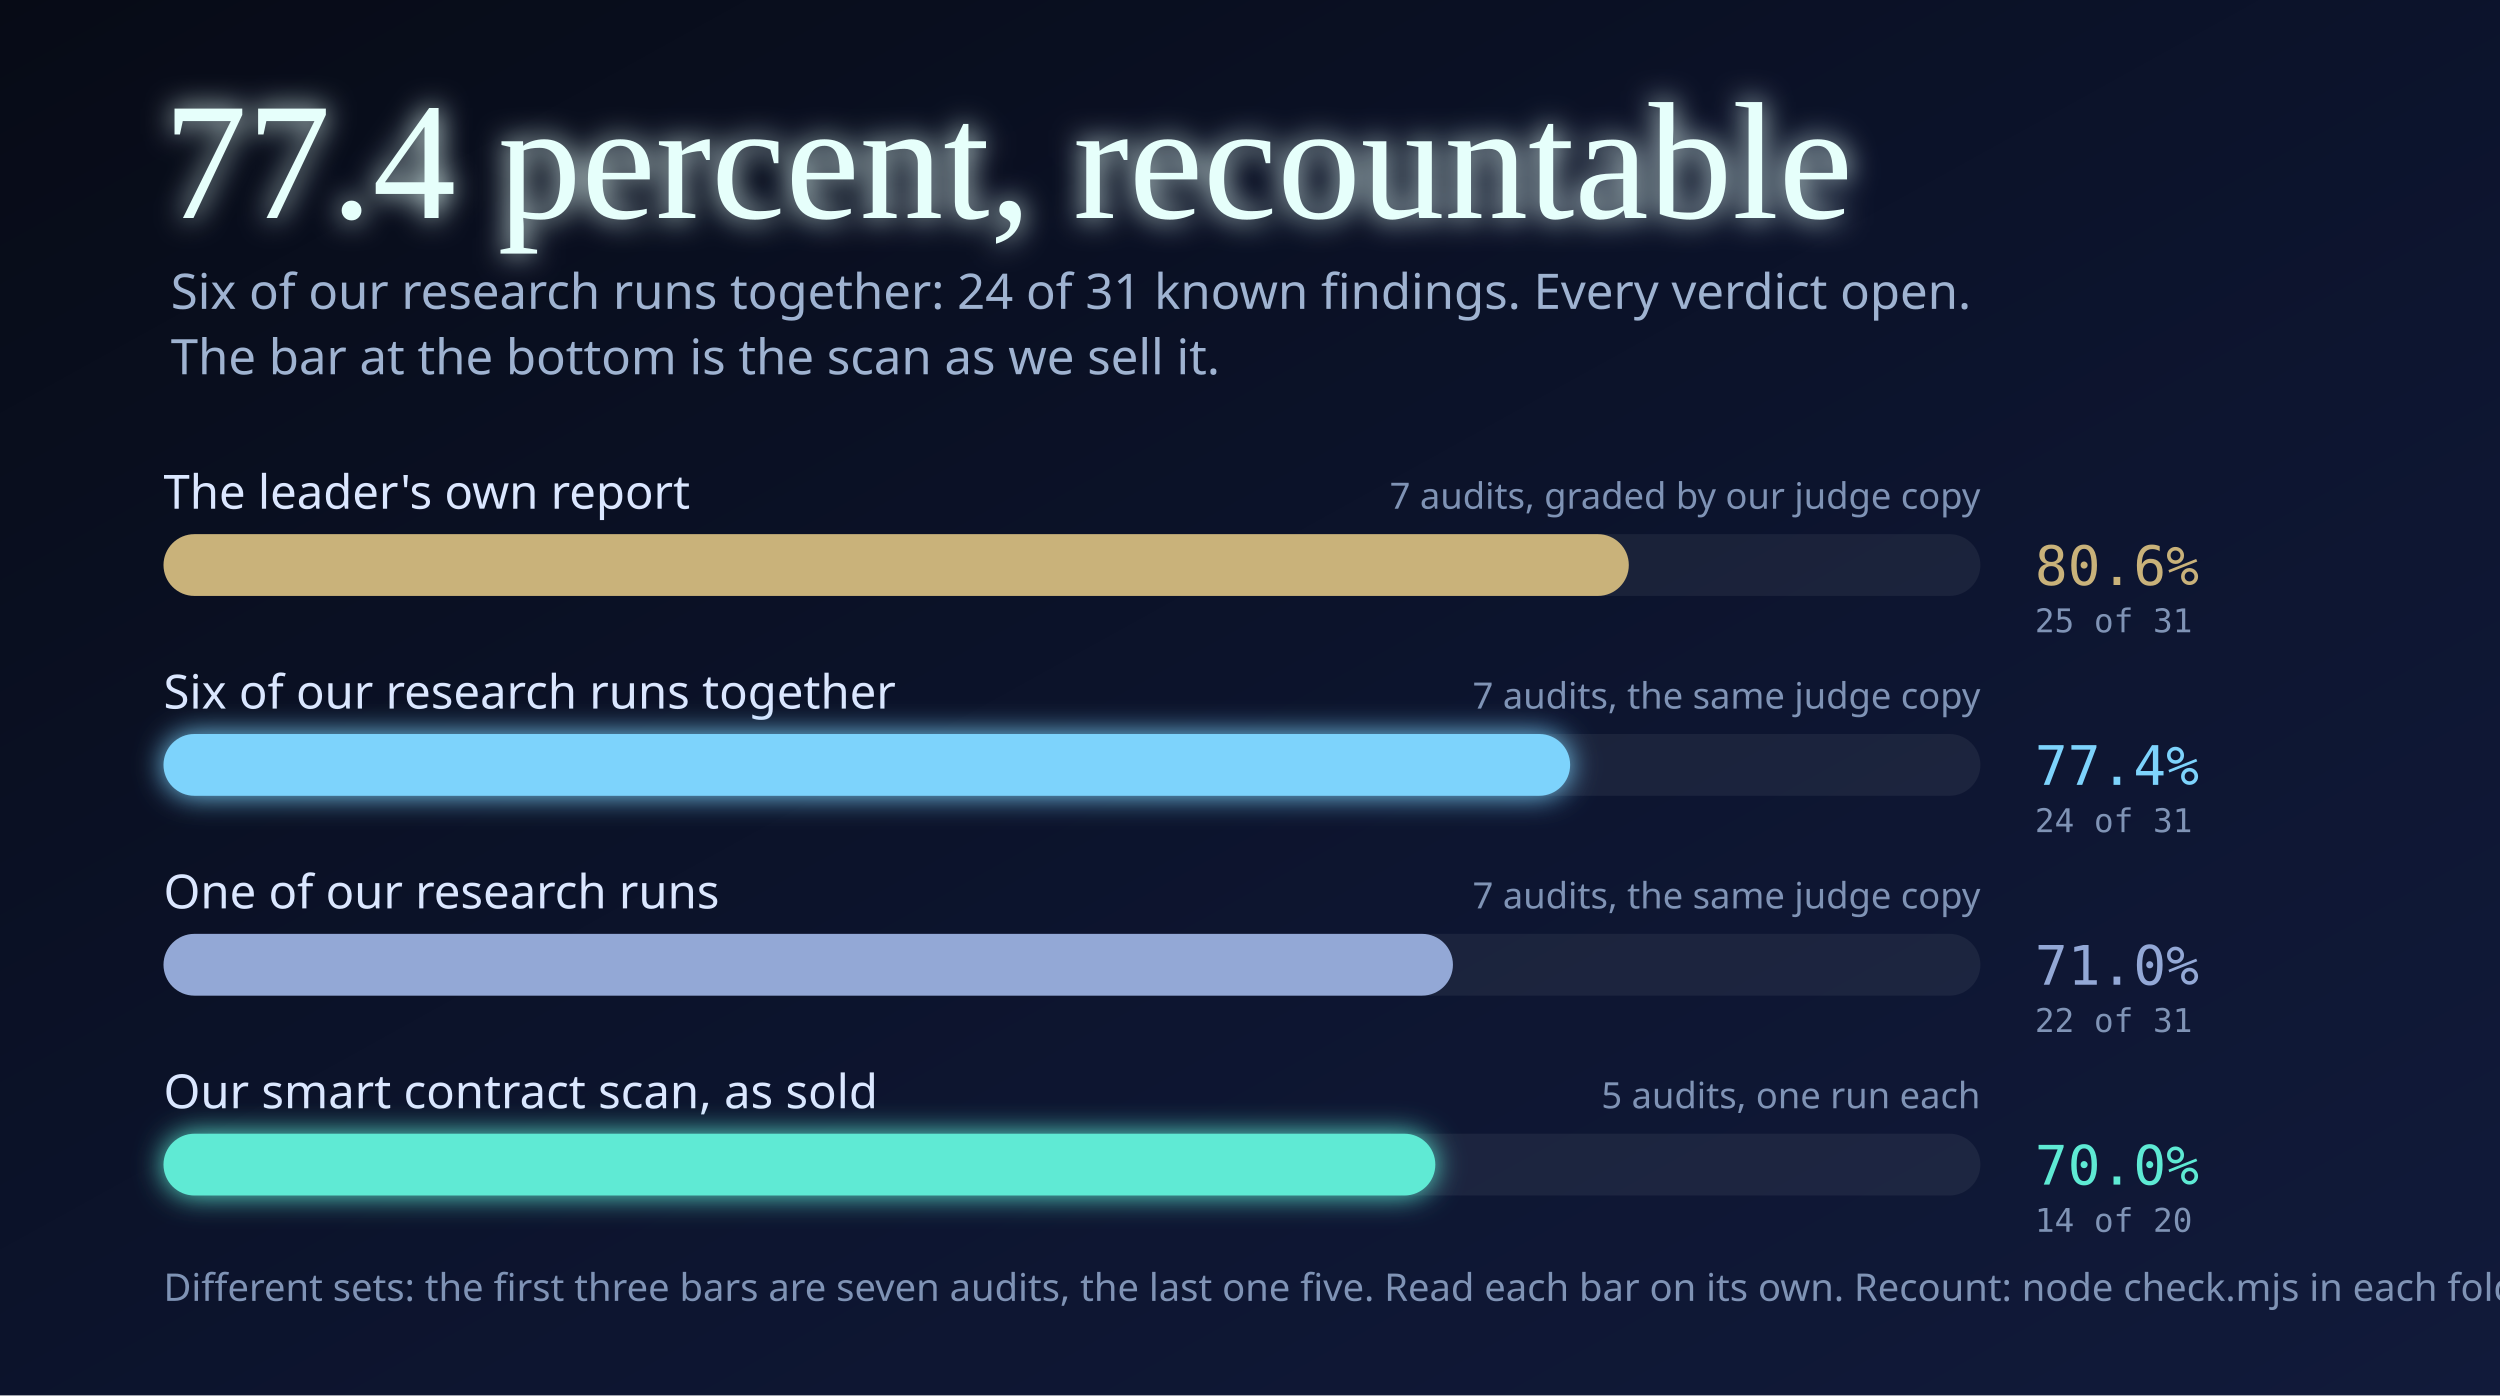
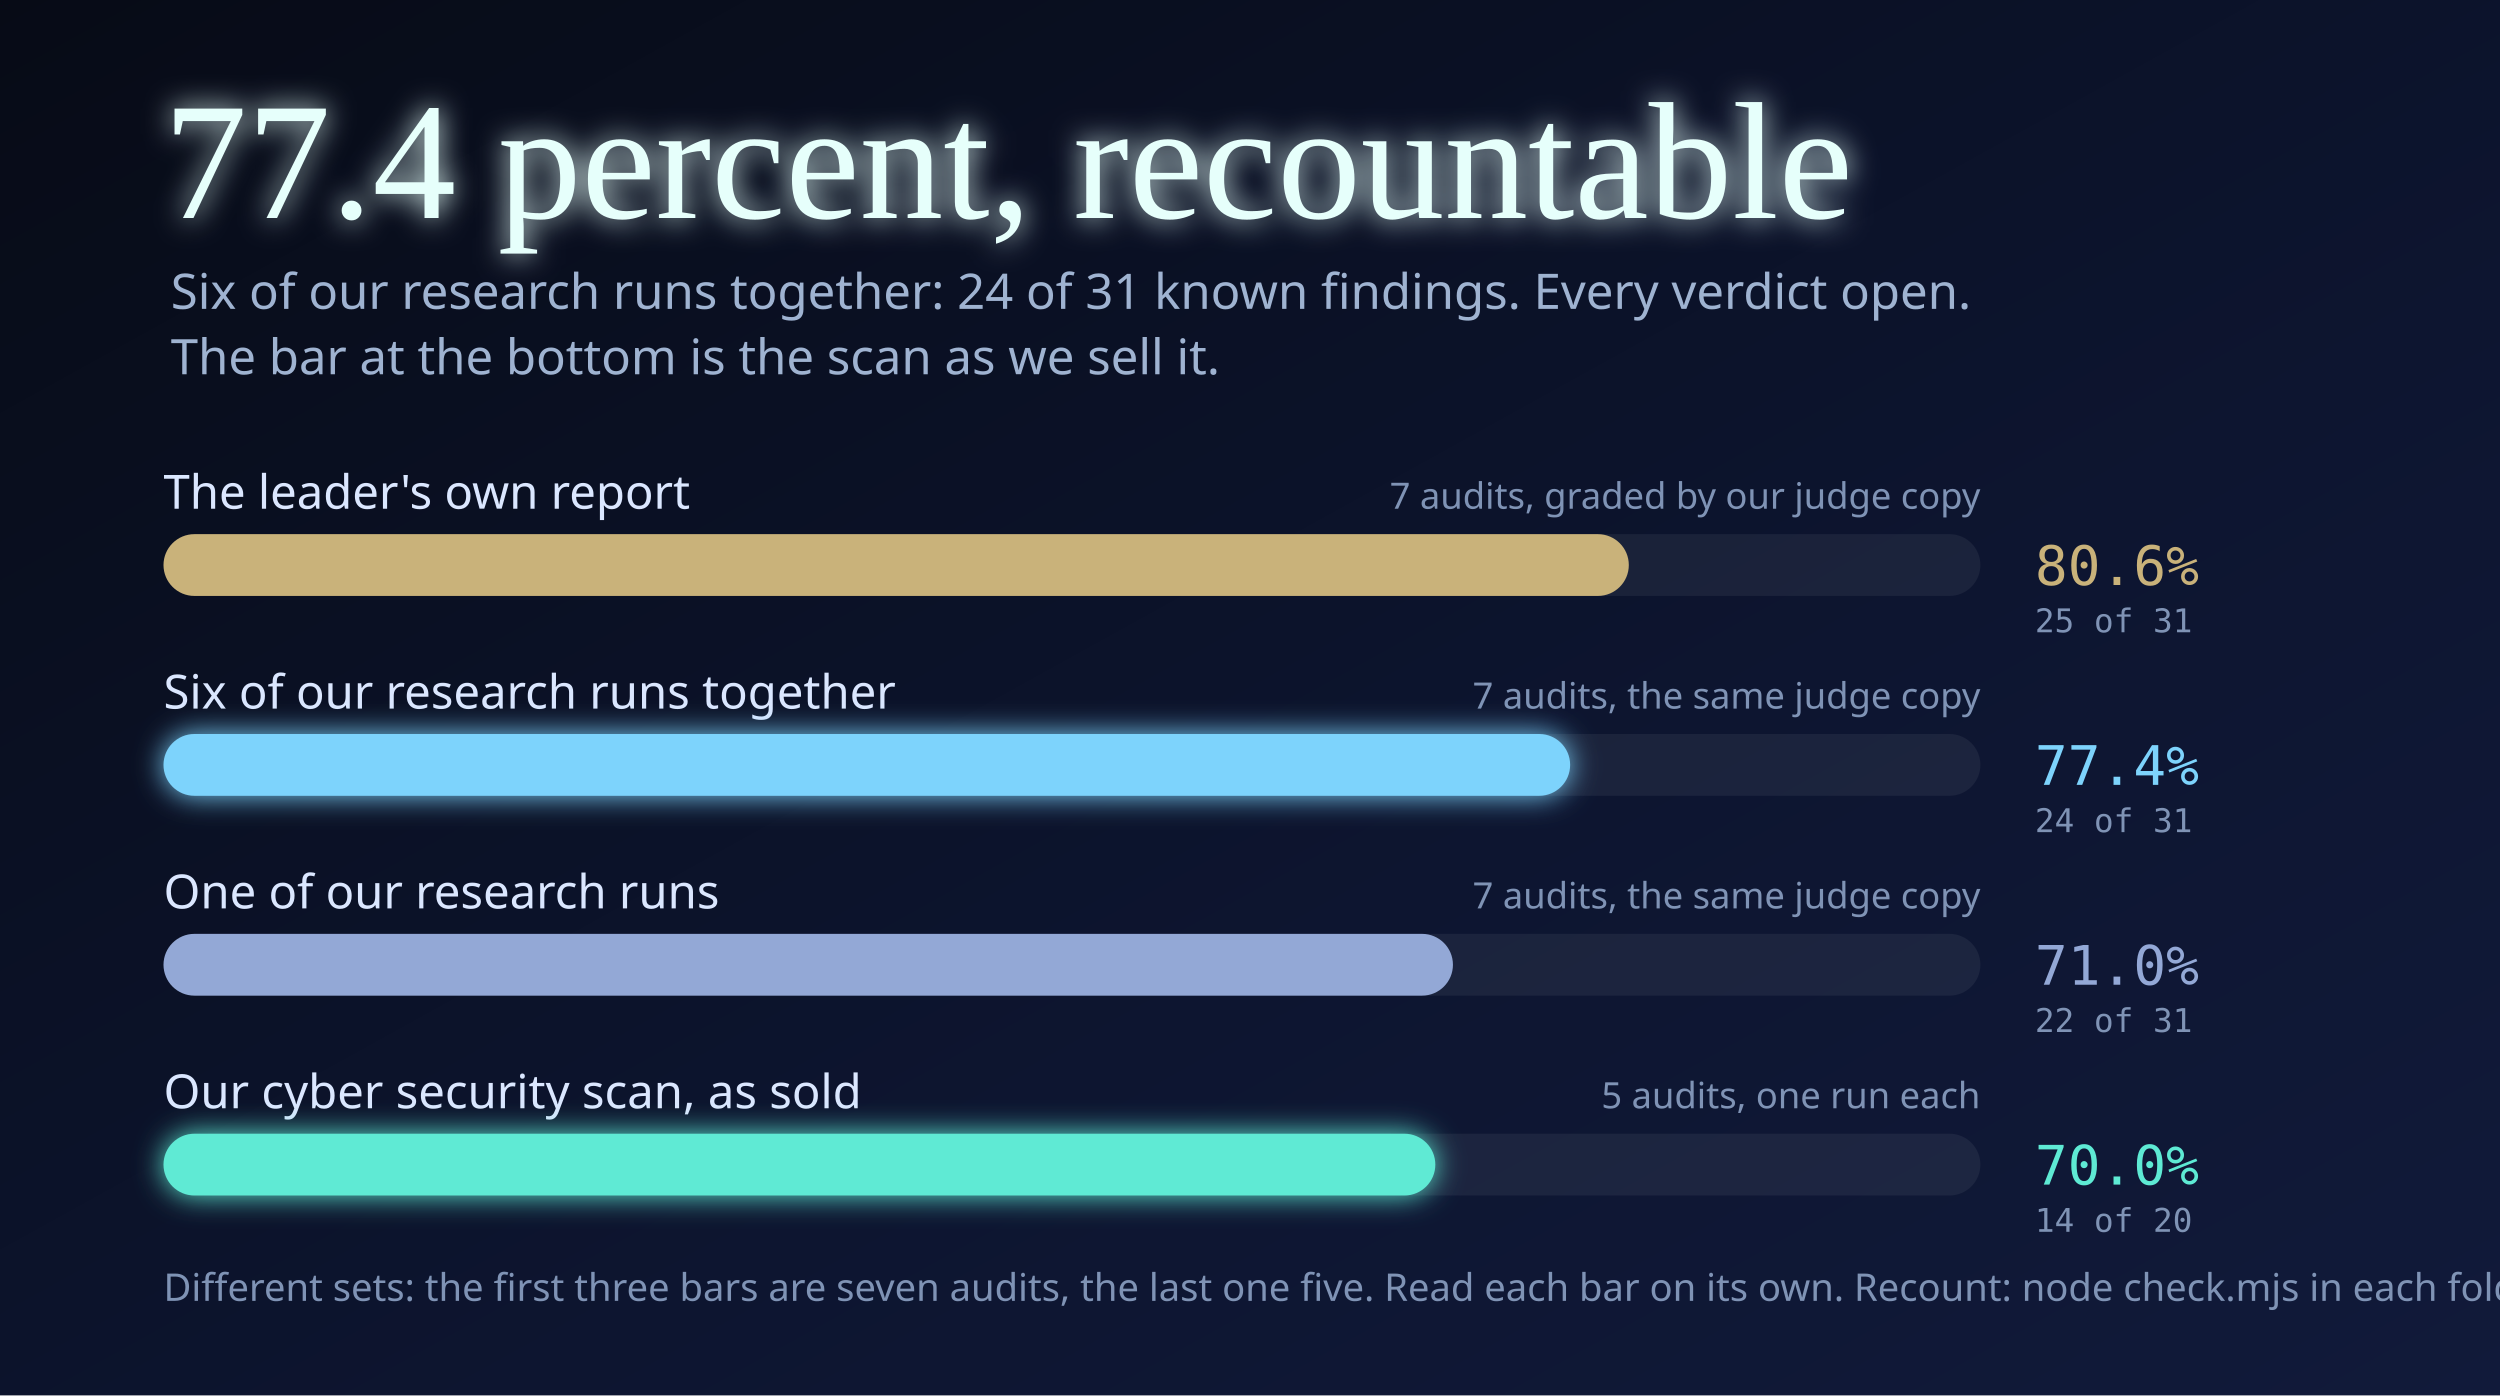
<svg xmlns="http://www.w3.org/2000/svg" viewBox="0 0 1376 768" width="1376" height="768" role="img" aria-label="Four horizontal bars. The leader's report 80.6 percent, six of our research runs together 77.4 percent, one research run 71.0 percent, all on seven audits, and the scan you can buy 70.0 percent on five audits.">
  <defs>
    <linearGradient id="bg" x1="0" y1="0" x2="1" y2="1">
      <stop offset="0" stop-color="#070b16" />
      <stop offset="0.6" stop-color="#0d1530" />
      <stop offset="1" stop-color="#111a3a" />
    </linearGradient>
    <filter id="glow" x="-20%" y="-60%" width="140%" height="220%">
      <feGaussianBlur stdDeviation="8" result="b" />
      <feMerge>
        <feMergeNode in="b" />
        <feMergeNode in="SourceGraphic" />
      </feMerge>
    </filter>
  </defs>
  <rect width="1376" height="768" fill="url(#bg)" />
  <text x="90" y="120" font-family="Georgia, 'Times New Roman', serif" font-size="92" fill="#e6fffb" filter="url(#glow)">77.4 percent, recountable</text>
  <text x="94" y="170" font-family="system-ui, Segoe UI, sans-serif" font-size="27" fill="#9fb3d1">Six of our research runs together: 24 of 31 known findings. Every verdict open.</text>
  <text x="94" y="206" font-family="system-ui, Segoe UI, sans-serif" font-size="27" fill="#9fb3d1">The bar at the bottom is the scan as we sell it.</text>
  <text x="90" y="280" font-family="system-ui, Segoe UI, sans-serif" font-size="26" fill="#dbe7ff">The leader's own report</text>
  <text x="1090" y="280" text-anchor="end" font-family="system-ui, Segoe UI, sans-serif" font-size="20" fill="#7f93b5">7 audits, graded by our judge copy</text>
  <rect x="90" y="294" width="1000" height="34" rx="17" fill="#ffffff" fill-opacity="0.06" />
  <rect x="90" y="294" width="806.5" height="34" rx="17" fill="#c9b27a" />
  <text x="1120" y="322" font-family="ui-monospace, Consolas, monospace" font-size="30" fill="#c9b27a">80.6%</text>
  <text x="1120" y="348" font-family="ui-monospace, Consolas, monospace" font-size="18" fill="#7f93b5">25 of 31</text>
  <text x="90" y="390" font-family="system-ui, Segoe UI, sans-serif" font-size="26" fill="#dbe7ff">Six of our research runs together</text>
  <text x="1090" y="390" text-anchor="end" font-family="system-ui, Segoe UI, sans-serif" font-size="20" fill="#7f93b5">7 audits, the same judge copy</text>
  <rect x="90" y="404" width="1000" height="34" rx="17" fill="#ffffff" fill-opacity="0.06" />
  <rect x="90" y="404" width="774.2" height="34" rx="17" fill="#7dd3fc" filter="url(#glow)" />
  <text x="1120" y="432" font-family="ui-monospace, Consolas, monospace" font-size="30" fill="#7dd3fc">77.4%</text>
  <text x="1120" y="458" font-family="ui-monospace, Consolas, monospace" font-size="18" fill="#7f93b5">24 of 31</text>
  <text x="90" y="500" font-family="system-ui, Segoe UI, sans-serif" font-size="26" fill="#dbe7ff">One of our research runs</text>
  <text x="1090" y="500" text-anchor="end" font-family="system-ui, Segoe UI, sans-serif" font-size="20" fill="#7f93b5">7 audits, the same judge copy</text>
  <rect x="90" y="514" width="1000" height="34" rx="17" fill="#ffffff" fill-opacity="0.06" />
  <rect x="90" y="514" width="709.7" height="34" rx="17" fill="#93a8d6" />
  <text x="1120" y="542" font-family="ui-monospace, Consolas, monospace" font-size="30" fill="#93a8d6">71.0%</text>
  <text x="1120" y="568" font-family="ui-monospace, Consolas, monospace" font-size="18" fill="#7f93b5">22 of 31</text>
-   <text x="90" y="610" font-family="system-ui, Segoe UI, sans-serif" font-size="26" fill="#dbe7ff">Our smart contract scan, as sold</text>
+   <text x="90" y="610" font-family="system-ui, Segoe UI, sans-serif" font-size="26" fill="#dbe7ff">Our cyber security scan, as sold</text>
  <text x="1090" y="610" text-anchor="end" font-family="system-ui, Segoe UI, sans-serif" font-size="20" fill="#7f93b5">5 audits, one run each</text>
  <rect x="90" y="624" width="1000" height="34" rx="17" fill="#ffffff" fill-opacity="0.06" />
  <rect x="90" y="624" width="700.0" height="34" rx="17" fill="#5eead4" filter="url(#glow)" />
  <text x="1120" y="652" font-family="ui-monospace, Consolas, monospace" font-size="30" fill="#5eead4">70.0%</text>
  <text x="1120" y="678" font-family="ui-monospace, Consolas, monospace" font-size="18" fill="#7f93b5">14 of 20</text>
  <text x="90" y="716" font-family="system-ui, Segoe UI, sans-serif" font-size="21" fill="#7f93b5">Different sets: the first three bars are seven audits, the last one five. Read each bar on its own. Recount: node check.mjs in each folder.</text>
</svg>
